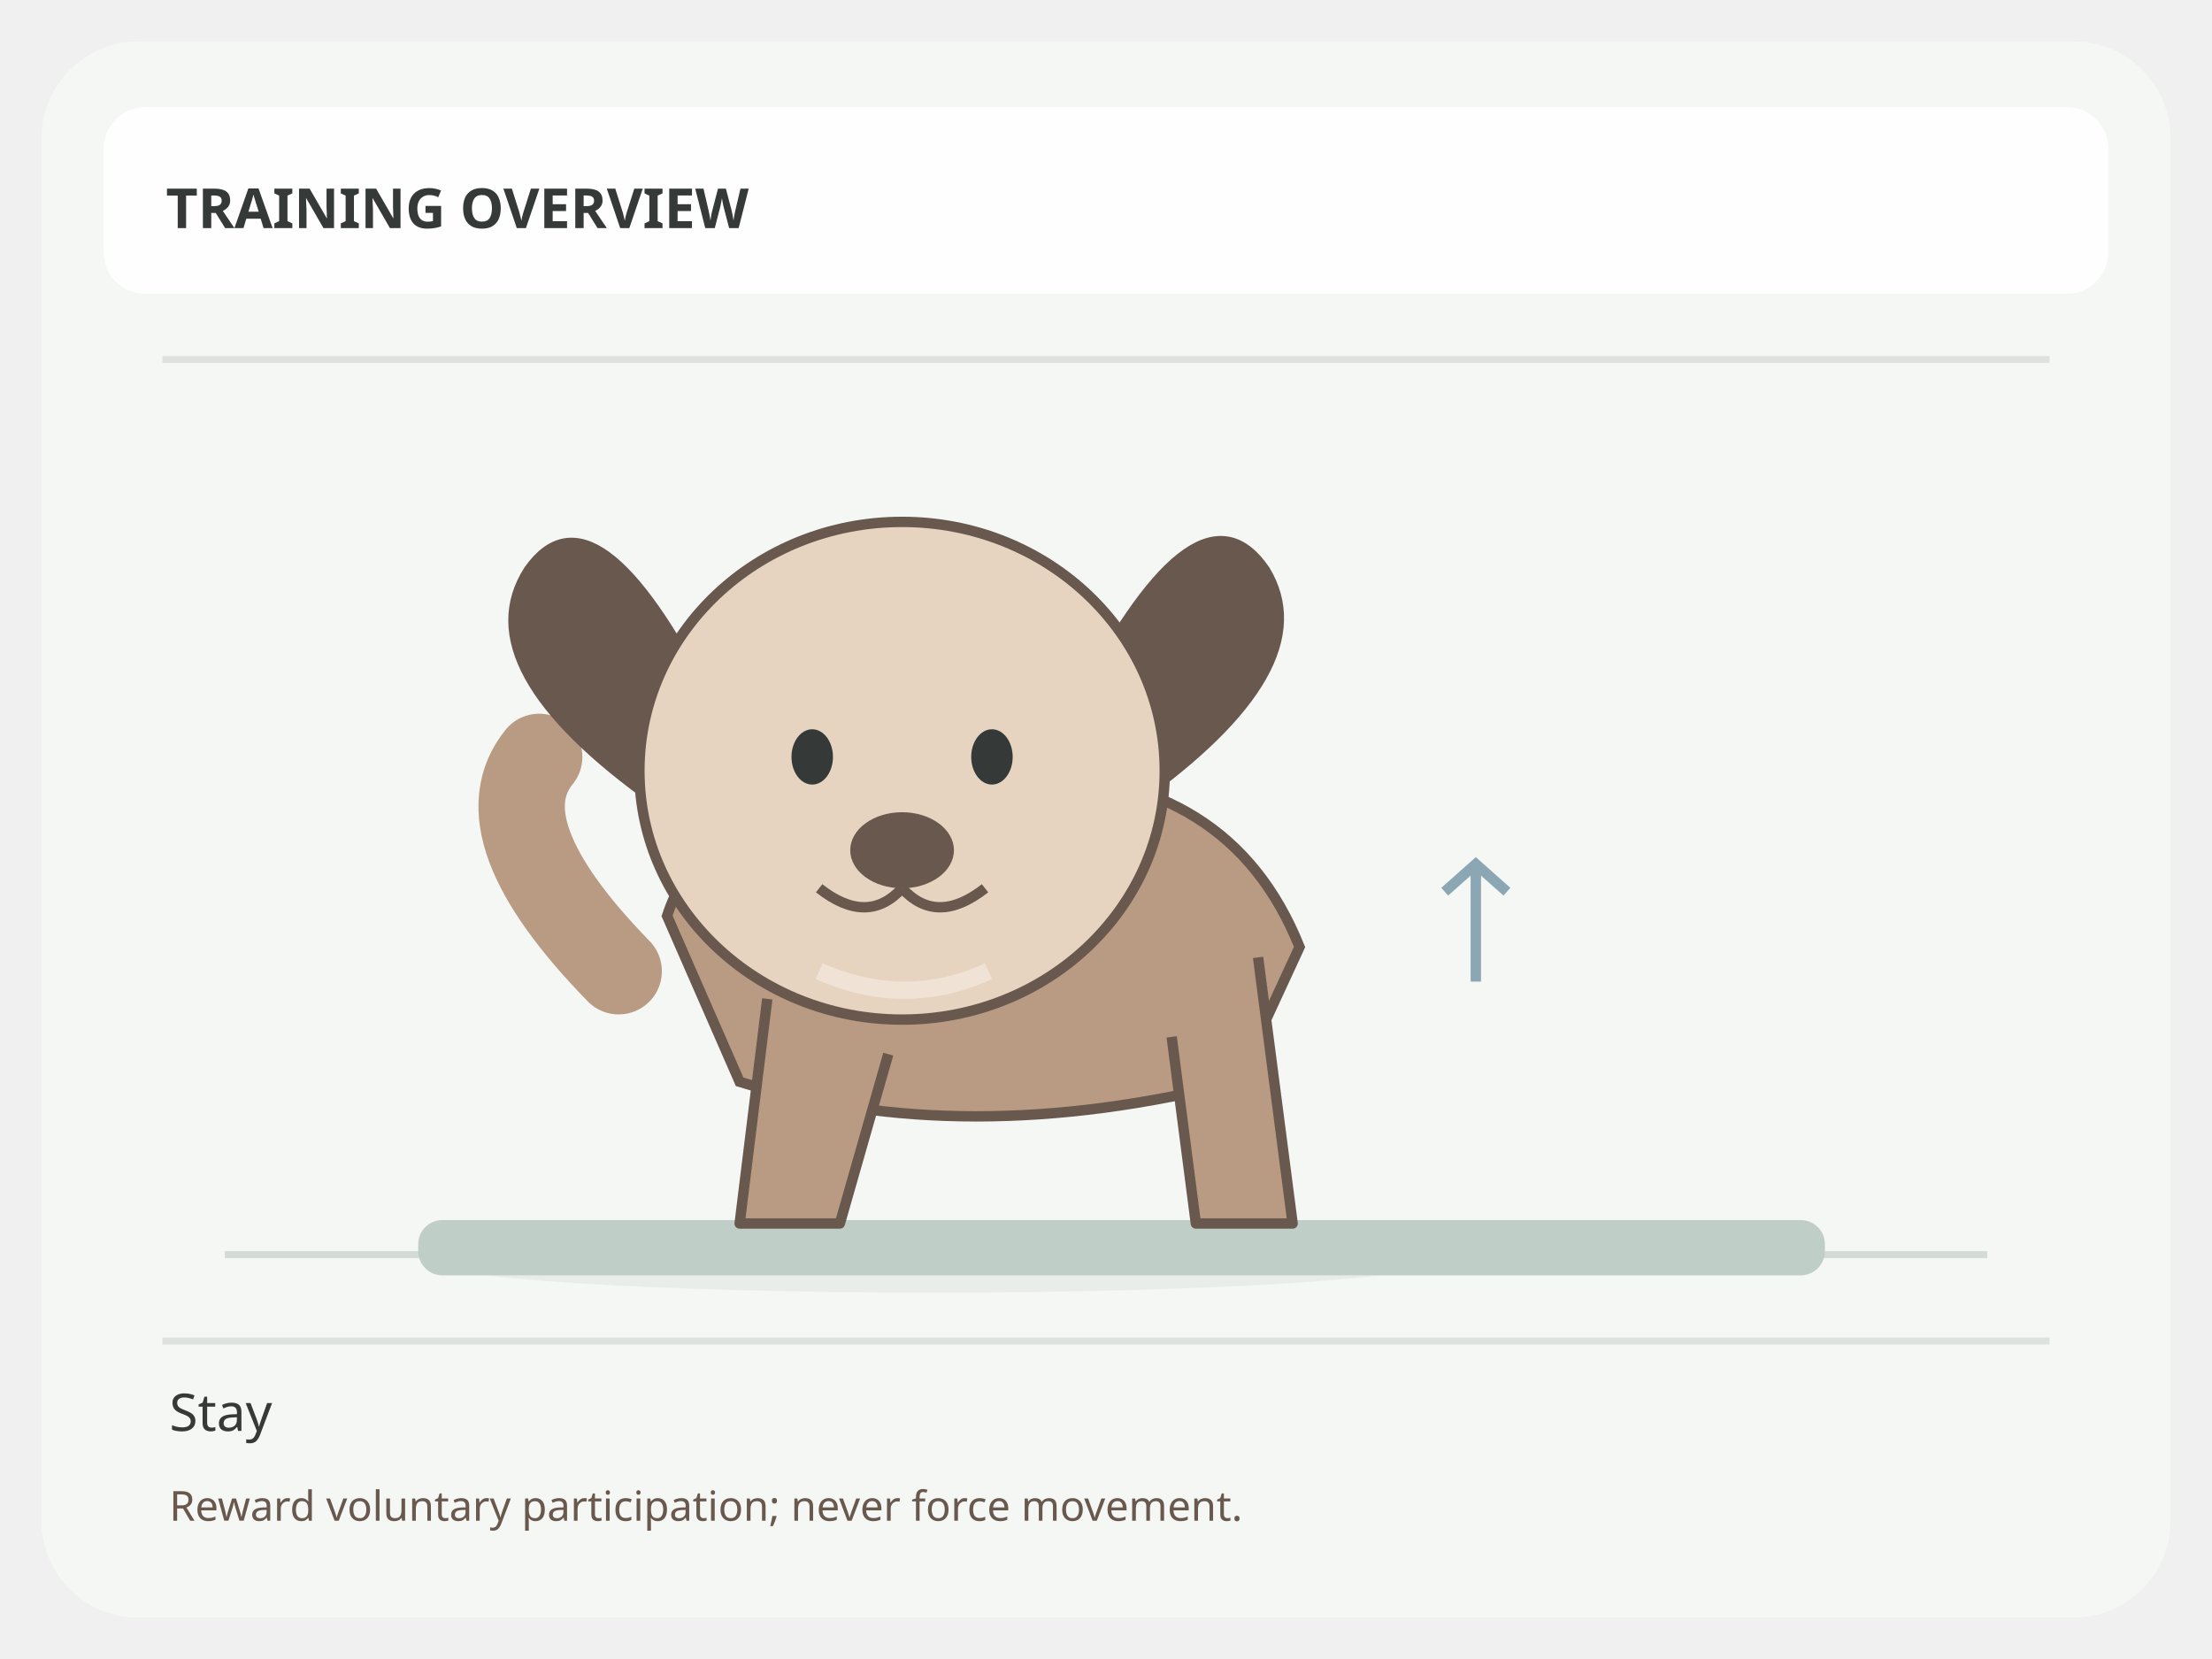
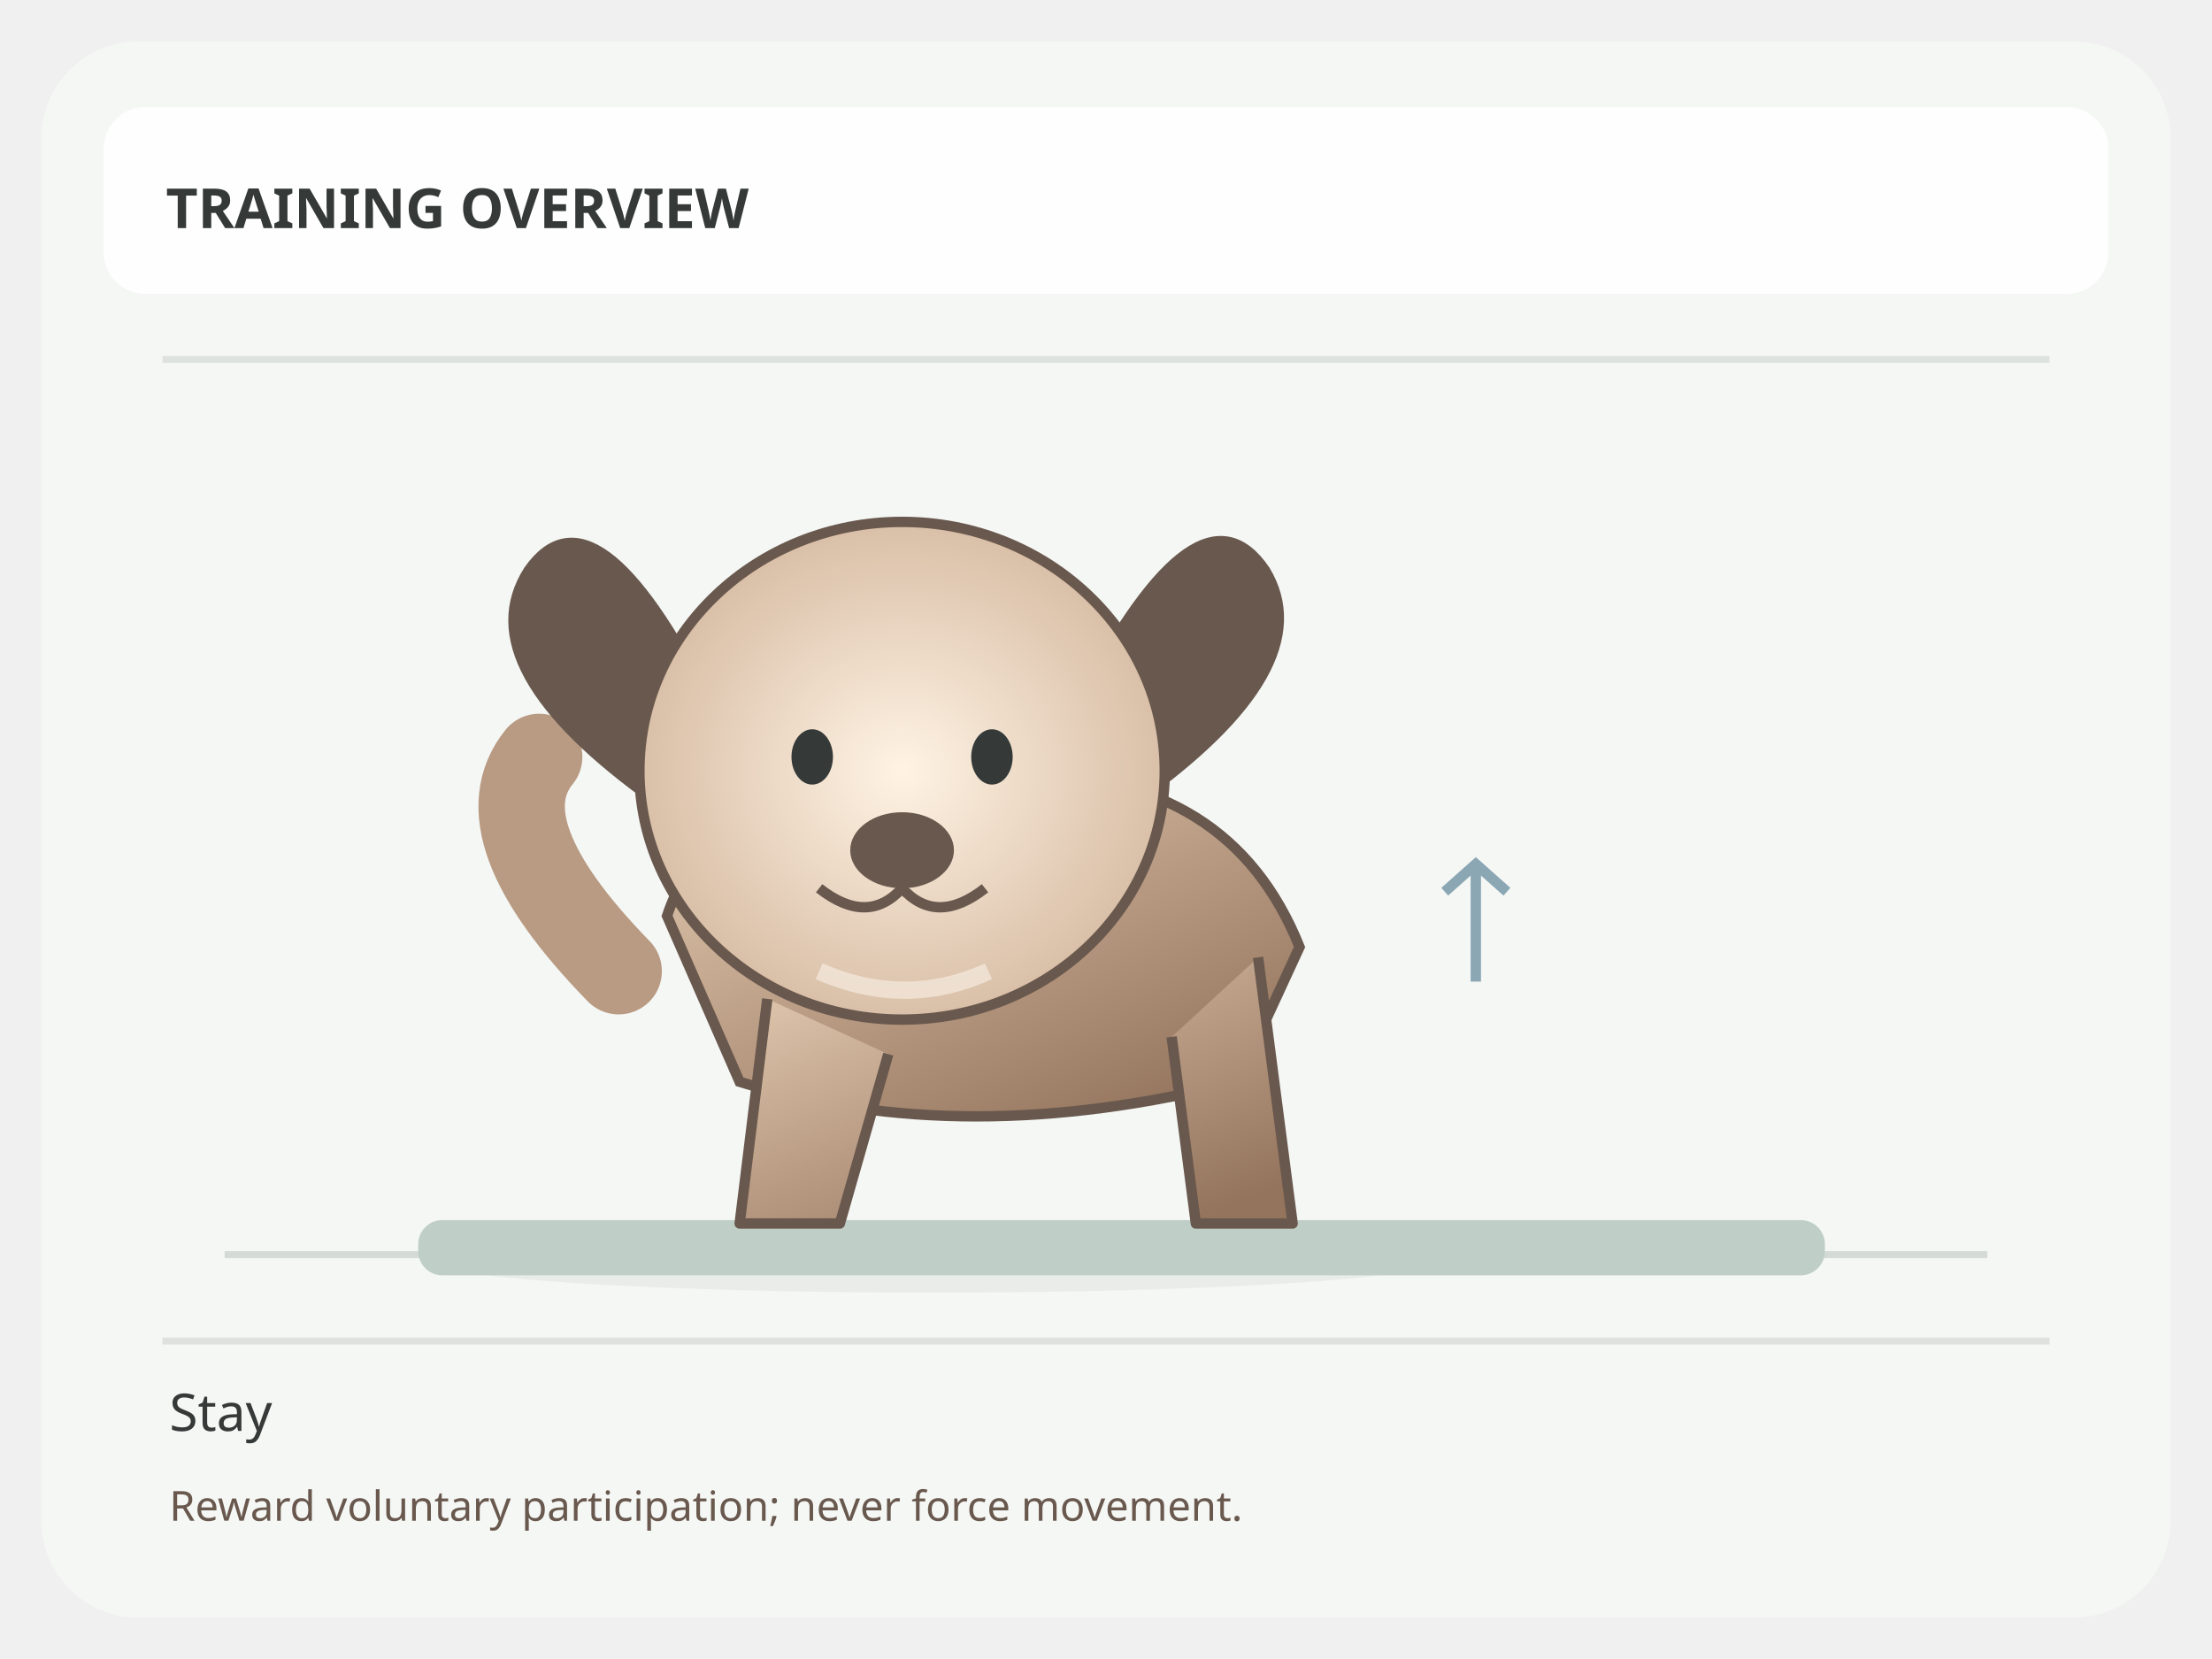
<svg xmlns="http://www.w3.org/2000/svg" viewBox="0 0 640 480" role="img" aria-labelledby="title description">
+   <defs>
+     <linearGradient id="fur" x1="0" y1="0" x2=".8" y2="1">
+       <stop offset="0" stop-color="#E5CEB5" />
+       <stop offset=".55" stop-color="#B99B83" />
+       <stop offset="1" stop-color="#94745C" />
+     </linearGradient>
+     <radialGradient id="muzzle">
+       <stop stop-color="#FFF3E4" />
+       <stop offset="1" stop-color="#D9BFA7" />
+     </radialGradient>
+   </defs>
+   <style>text,tspan{font-family:"Poppins",sans-serif!important}</style>
  <rect x="12" y="12" width="616" height="456" rx="28" fill="#F5F7F5" />
  <rect x="30" y="31" width="580" height="54" rx="12" fill="#FFFFFF" opacity=".9" />
-   <text x="48" y="66" font-family="sans-serif" font-size="16" font-weight="700" fill="#353A38">TRAINING OVERVIEW</text>
+   <text x="48" y="66" font-family="Poppins, sans-serif" font-size="16" font-weight="700" fill="#353A38">TRAINING OVERVIEW</text>
  <path d="M47 104h546" stroke="#DDE2DF" stroke-width="2" />
  <path d="M65 363h510" stroke="#D4DAD6" stroke-width="2" />
  <ellipse cx="270" cy="365" rx="144" ry="9" fill="#A9B0AB" opacity=".15" />
  <rect x="121" y="353" width="407" height="16" rx="7" fill="#BFCFC8" />
  <path d="M427 284v-34m-9 8 9-8 9 8" stroke="#8BA7B4" stroke-width="3" fill="none" />
  <g transform="translate(0 6)">
    <path d="M179 275Q139 234 156 213" fill="none" stroke="#B99B83" stroke-width="25" stroke-linecap="round" />
-     <path d="M193 259Q208 213 296 218Q356 218 376 268L358 307Q279 327 214 307Z" fill="#B99B83" stroke="#69584D" stroke-width="3" />
-     <path d="M222 283l-8 65h29l14-49m82-5 7 54h28l-10-77" fill="#B99B83" stroke="#69584D" stroke-width="3" stroke-linejoin="round" />
+     <path d="M193 259Q208 213 296 218Q356 218 376 268L358 307Q279 327 214 307Z" fill="url(#fur)" stroke="#69584D" stroke-width="3" />
+     <path d="M222 283l-8 65h29l14-49m82-5 7 54h28l-10-77" fill="url(#fur)" stroke="#69584D" stroke-width="3" stroke-linejoin="round" />
    <path d="M205 197q-33-65-52-38-18 28 37 67m123-30q34-65 53-37 17 28-38 67" fill="#69584D" stroke="#69584D" stroke-width="3" />
-     <ellipse cx="261" cy="217" rx="76" ry="72" fill="#E6D4C1" stroke="#69584D" stroke-width="3" />
+     <ellipse cx="261" cy="217" rx="76" ry="72" fill="url(#muzzle)" stroke="#69584D" stroke-width="3" />
    <ellipse cx="235" cy="213" rx="6" ry="8" fill="#353A38" />
    <ellipse cx="287" cy="213" rx="6" ry="8" fill="#353A38" />
    <ellipse cx="261" cy="240" rx="15" ry="11" fill="#69584D" />
    <path d="M261 251q-10 11-24 0m24 0q10 11 24 0" stroke="#69584D" stroke-width="3" fill="none" />
    <path d="M237 275q25 11 49 0" stroke="#F2E6D9" stroke-width="5" fill="none" opacity=".8" />
  </g>
  <path d="M47 388h546" stroke="#DDE2DF" stroke-width="2" />
-   <text x="49" y="414" font-family="sans-serif" font-size="15" fill="#353A38">Stay</text>
-   <text x="49" y="440" font-family="sans-serif" font-size="12" fill="#69584D">Reward voluntary participation; never force movement.</text>
+   <text x="49" y="414" font-family="Poppins, sans-serif" font-size="15" fill="#353A38">Stay</text>
+   <text x="49" y="440" font-family="Poppins, sans-serif" font-size="12" fill="#69584D">Reward voluntary participation; never force movement.</text>
</svg>
